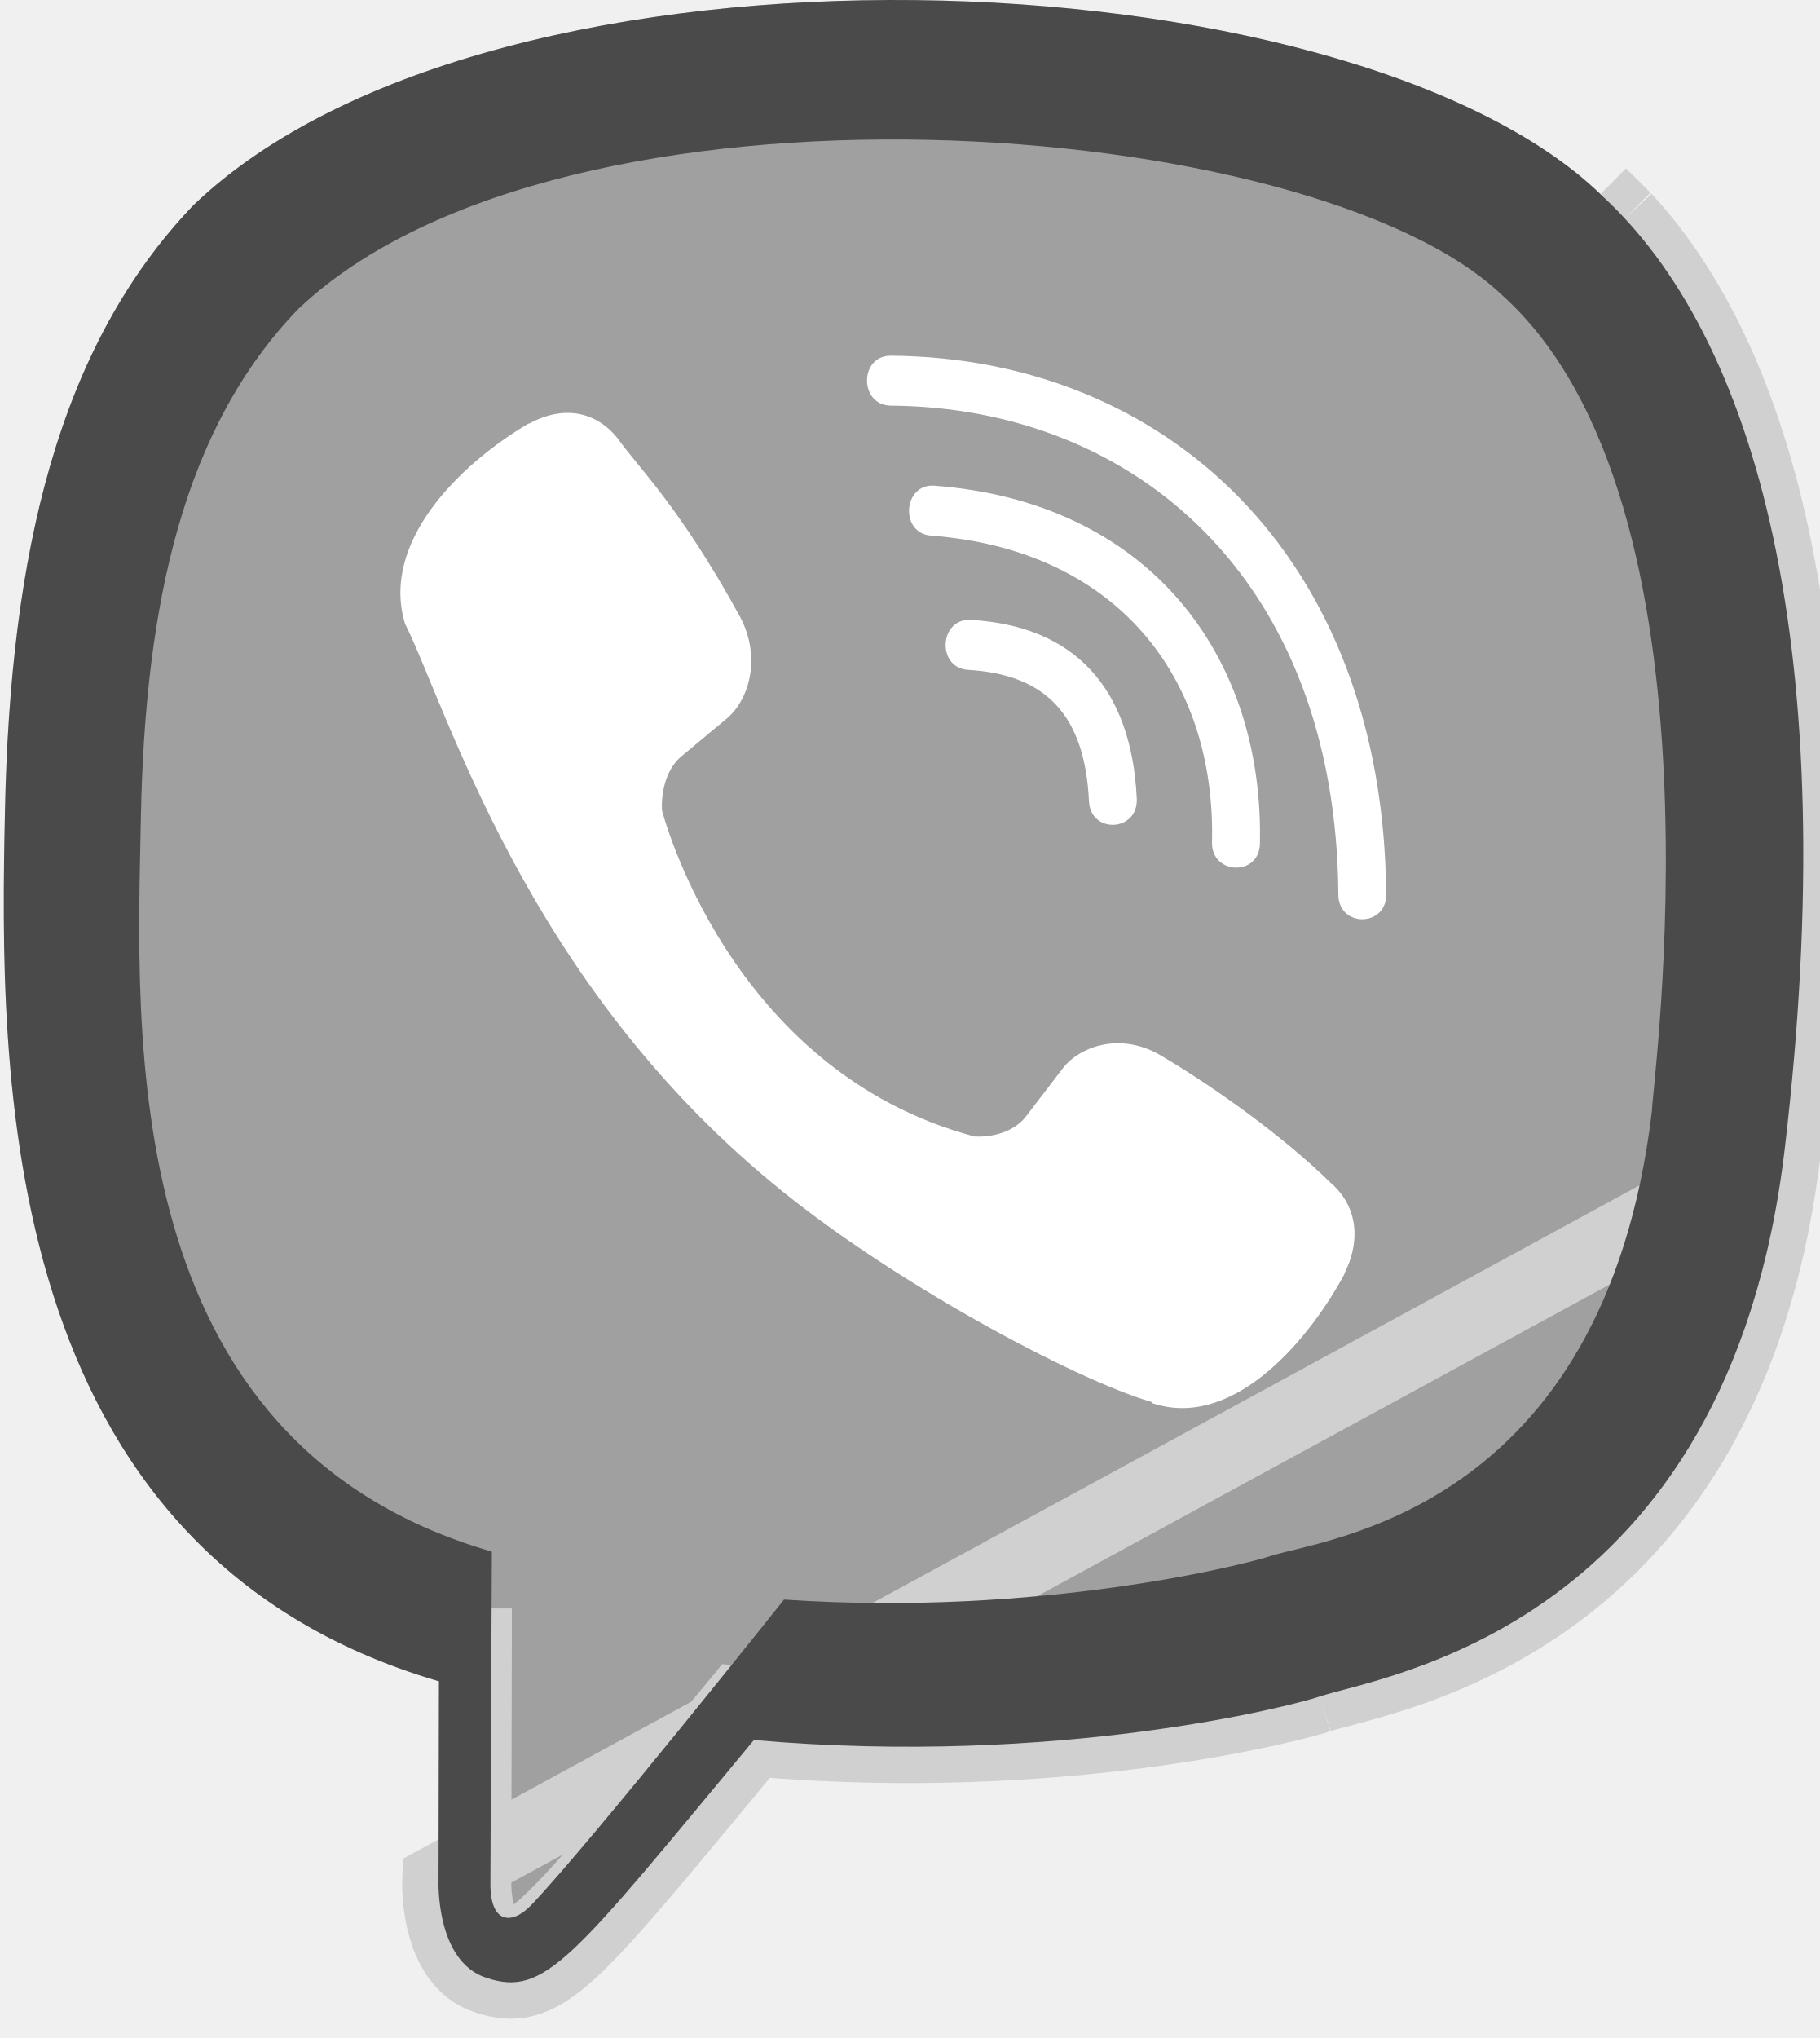
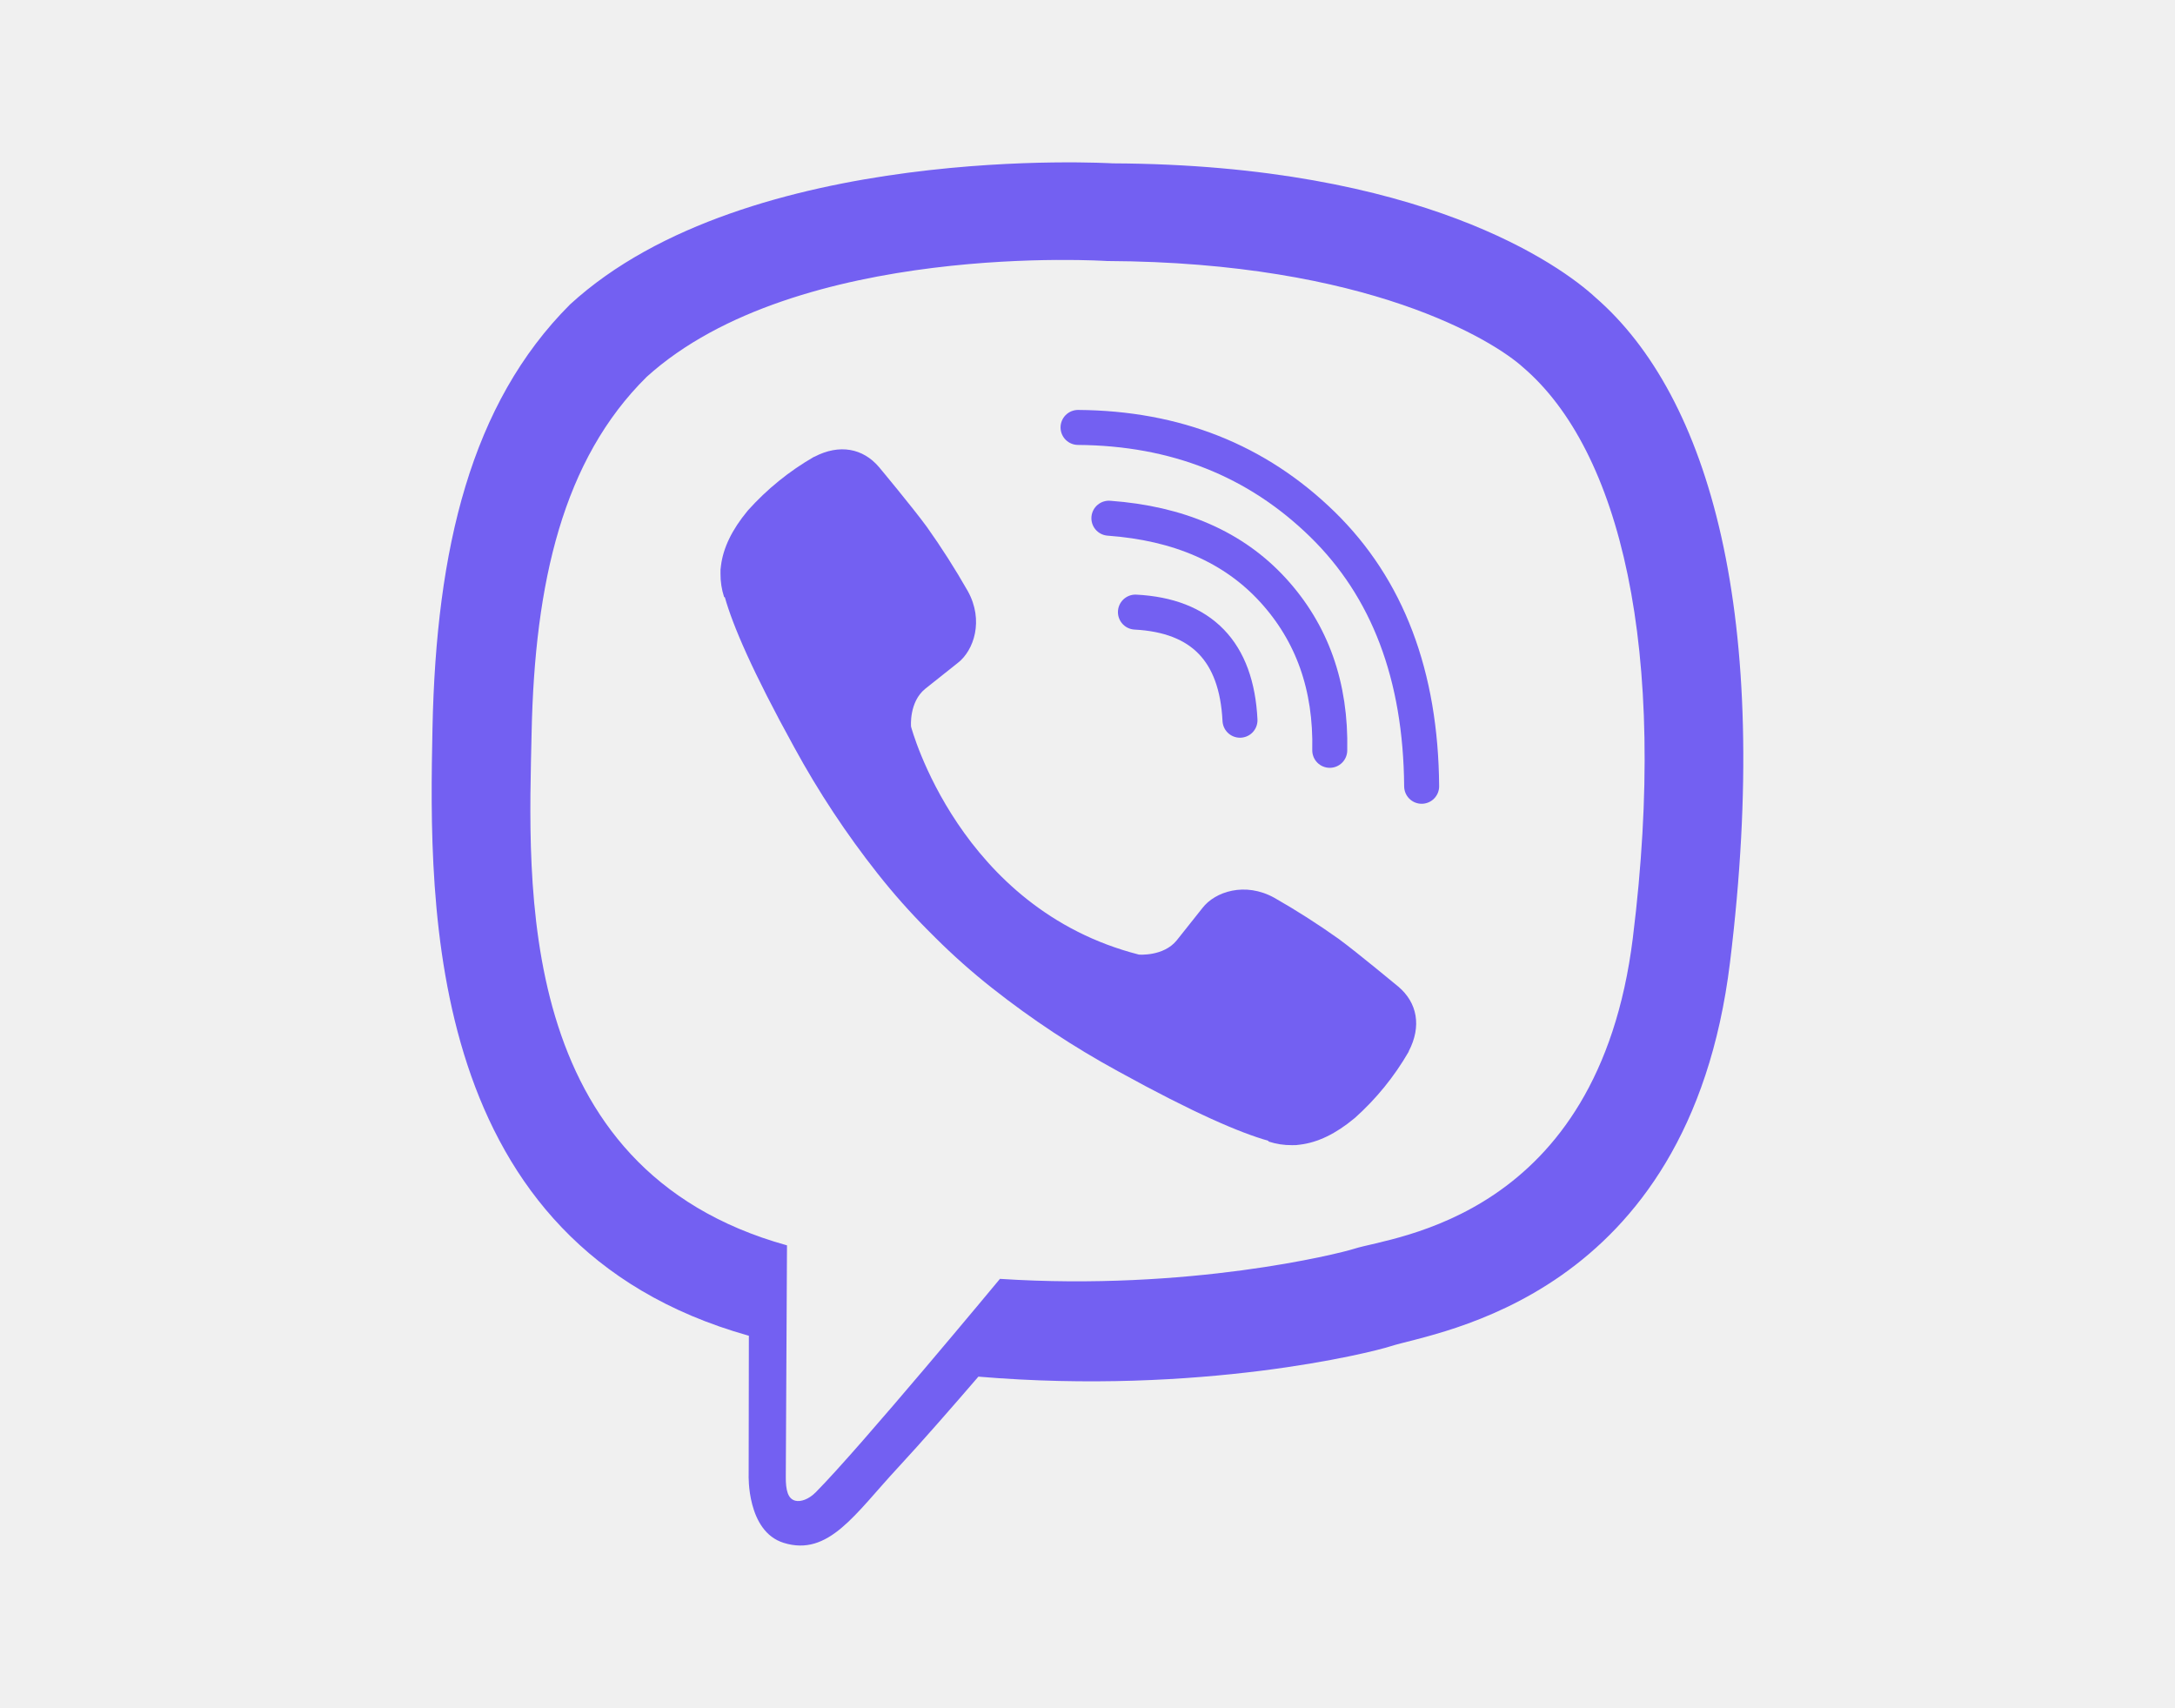
- <svg xmlns="http://www.w3.org/2000/svg" width="25" height="28" viewBox="0 0 25 28" fill="none">
-   <g style="mix-blend-mode:luminosity">
-     <path d="M18.126 23.311L17.967 22.837C17.659 22.94 14.513 23.768 10.404 23.408L10.143 23.385L9.976 23.587C9.832 23.76 9.696 23.924 9.567 24.08C8.555 25.301 7.966 26.011 7.545 26.405C7.312 26.624 7.179 26.697 7.1 26.722C7.044 26.74 6.982 26.745 6.843 26.7L6.839 26.698C6.743 26.668 6.643 26.559 6.578 26.301C6.549 26.186 6.535 26.072 6.529 25.985C6.527 25.942 6.526 25.907 6.526 25.885C6.526 25.874 6.526 25.866 6.526 25.861L6.526 25.859L6.526 25.859L6.526 25.859L6.526 25.858L6.526 25.858L6.526 25.857L6.526 25.85L6.526 25.841L6.532 23.099L6.533 22.598H6.099C3.284 21.747 1.895 19.81 1.203 17.624C0.497 15.392 0.531 12.933 0.568 11.158C0.639 7.666 1.289 4.976 3.013 3.17C3.967 2.26 5.386 1.578 7.072 1.131C8.756 0.684 10.672 0.48 12.576 0.501C14.48 0.523 16.356 0.768 17.96 1.208C19.435 1.612 20.639 2.17 21.432 2.835L21.655 3.038C23.615 4.818 24.831 8.91 24.031 15.708L24.031 15.709C23.66 18.886 22.34 20.573 21.058 21.511C19.999 22.286 18.967 22.562 18.342 22.73C18.191 22.77 18.064 22.804 17.966 22.837L18.126 23.311ZM18.126 23.311C18.201 23.285 18.308 23.257 18.441 23.222C19.794 22.863 23.823 21.796 24.527 15.767M18.126 23.311C17.761 23.433 14.546 24.273 10.36 23.906C10.214 24.082 10.076 24.249 9.944 24.409C7.813 26.98 7.446 27.423 6.688 27.175C5.984 26.952 6.026 25.84 6.026 25.84L24.527 15.767M24.527 15.767C25.289 9.299 24.262 5.088 22.328 3.002M24.527 15.767L22.328 3.002M22.328 3.002L21.991 2.668L22.328 3.002Z" fill="#9C9BC2" stroke="#D0D0D0" />
-     <path d="M24.527 15.767C25.332 8.933 24.141 4.619 21.991 2.668L21.993 2.667C18.524 -0.665 6.81 -1.159 2.66 2.817C0.796 4.761 0.14 7.615 0.068 11.148C-0.004 14.682 -0.09 21.302 6.026 23.098H6.032L6.026 25.84C6.026 25.84 5.984 26.952 6.688 27.175C7.493 27.438 7.857 26.922 10.36 23.906C14.546 24.273 17.761 23.433 18.126 23.311C18.971 23.025 23.754 22.387 24.527 15.767ZM10.773 21.977C10.773 21.977 8.123 25.309 7.3 26.174C7.03 26.455 6.734 26.429 6.739 25.871C6.739 25.505 6.759 21.318 6.759 21.318C1.574 19.819 1.88 14.182 1.936 11.233C1.992 8.283 2.527 5.866 4.105 4.239C7.746 0.796 18.016 1.566 20.633 4.047C23.831 6.907 22.693 14.989 22.7 15.264C22.042 20.791 18.166 21.141 17.454 21.38C17.149 21.482 14.322 22.216 10.773 21.977Z" fill="#424C59" />
-     <path d="M12.239 4.887C11.806 4.887 11.806 5.567 12.239 5.573C15.596 5.599 18.361 7.959 18.391 12.289C18.391 12.746 19.055 12.741 19.049 12.284H19.048C19.012 7.618 15.993 4.913 12.239 4.887Z" fill="white" />
-     <path d="M16.655 11.572C16.645 12.023 17.307 12.045 17.313 11.588C17.368 9.015 15.795 6.896 12.84 6.673C12.407 6.641 12.362 7.327 12.794 7.359C15.357 7.555 16.707 9.319 16.655 11.572Z" fill="white" />
-     <path d="M15.946 14.498C15.391 14.174 14.826 14.376 14.592 14.694L14.103 15.333C13.855 15.657 13.39 15.614 13.39 15.614C10.003 14.71 9.097 11.134 9.097 11.134C9.097 11.134 9.055 10.65 9.365 10.39L9.977 9.88C10.283 9.635 10.476 9.046 10.165 8.466C9.333 6.95 8.774 6.428 8.49 6.026C8.191 5.649 7.741 5.564 7.274 5.819H7.263C6.291 6.393 5.227 7.466 5.567 8.572C6.148 9.737 7.216 13.453 10.62 16.26C12.219 17.588 14.751 18.948 15.825 19.262L15.835 19.278C16.894 19.634 17.924 18.519 18.473 17.508V17.5C18.717 17.012 18.636 16.549 18.28 16.246C17.648 15.625 16.695 14.939 15.946 14.498Z" fill="white" />
-     <path d="M13.303 9.203C14.384 9.267 14.907 9.836 14.964 11.005C14.984 11.462 15.641 11.43 15.621 10.973C15.549 9.447 14.76 8.597 13.339 8.517C12.907 8.491 12.866 9.177 13.303 9.203Z" fill="white" />
-   </g>
+ <svg xmlns="http://www.w3.org/2000/svg" version="1.0" id="Layer_1" x="0px" y="0px" viewBox="0 0 1047.99 822.87" style="enable-background:new 0 0 1047.99 822.87;" xml:space="preserve">
+   <style type="text/css">
+ 	.st0{fill:#7360F2;}
+ 	.st1{fill:none;stroke:#7360F2;stroke-width:16.86;stroke-linecap:round;stroke-linejoin:round;}
+ </style>
+   <path class="st0" d="M768.65,143.22c-16.56-15.28-83.48-63.86-232.54-64.52c0,0-175.78-10.6-261.47,68  c-47.7,47.71-64.48,117.52-66.25,204.07s-4.06,248.75,152.29,292.73h0.15l-0.1,67.11c0,0-1,27.17,16.89,32.71  c21.64,6.72,34.34-13.93,55-36.19c11.34-12.22,27-30.17,38.8-43.89c106.93,9,189.17-11.57,198.51-14.61  c21.59-7,143.76-22.66,163.63-184.84C854.07,296.62,823.64,190.88,768.65,143.22z M786.77,451.8  C770,587.22,670.91,595.73,652.64,601.59c-7.77,2.5-80,20.47-170.83,14.54c0,0-67.68,81.65-88.82,102.88c-3.3,3.32-7.18,4.66-9.77,4  c-3.64-0.89-4.64-5.2-4.6-11.5c0.06-9,0.58-111.52,0.58-111.52s-0.08,0,0,0c-132.26-36.72-124.55-174.77-123.05-247.06  s15.08-131.51,55.42-171.34c72.48-65.65,221.79-55.84,221.79-55.84c126.09,0.55,186.51,38.52,200.52,51.24  c46.52,39.83,70.22,135.14,52.89,274.77V451.8z" />
+   <path class="st1" d="M597.47,346.99c-1.64-33.06-18.43-50.42-50.38-52.09" />
+   <path class="st1" d="M640.72,361.49c0.67-30.8-8.46-56.53-27.37-77.2c-19-20.74-45.3-32.16-79.05-34.63" />
+   <path class="st1" d="M685,378.81c-0.41-53.45-16.38-95.54-47.91-126.28s-70.75-46.27-117.65-46.6" />
+   <path class="st0" d="M548.76,459.9c0,0,11.85,1,18.23-6.86l12.44-15.65c6-7.76,20.48-12.71,34.66-4.81  c10.63,6.06,20.94,12.65,30.91,19.74c9.41,6.92,28.68,23,28.74,23c9.18,7.75,11.3,19.13,5.05,31.13c0,0.07-0.05,0.19-0.05,0.25  c-6.88,11.93-15.62,22.69-25.89,31.88c-0.12,0.06-0.12,0.12-0.23,0.18c-8.92,7.45-17.68,11.69-26.29,12.71  c-1.27,0.22-2.56,0.3-3.84,0.24c-3.8,0.04-7.57-0.54-11.18-1.72l-0.28-0.41c-13.26-3.74-35.4-13.1-72.27-33.44  c-21.34-11.63-41.65-25.05-60.72-40.11c-9.56-7.54-18.68-15.63-27.31-24.22l-0.92-0.92l-0.92-0.92l0,0l-0.92-0.92  c-0.31-0.3-0.61-0.61-0.92-0.92c-8.59-8.63-16.68-17.75-24.22-27.31c-15.06-19.07-28.48-39.38-40.11-60.71  c-20.34-36.88-29.7-59-33.44-72.28l-0.41-0.28c-1.17-3.61-1.75-7.39-1.71-11.18c-0.07-1.28,0.01-2.57,0.23-3.84  c1.07-8.59,5.32-17.36,12.73-26.31c0.06-0.11,0.12-0.11,0.18-0.23c9.18-10.27,19.94-19,31.88-25.88c0.06,0,0.18-0.06,0.25-0.06  c12-6.25,23.38-4.13,31.12,5c0.06,0.06,16.11,19.33,23,28.74c7.09,9.98,13.68,20.3,19.74,30.94c7.9,14.17,2.95,28.68-4.81,34.66  l-15.65,12.44c-7.9,6.38-6.86,18.23-6.86,18.23S462.15,437.79,548.76,459.9z" />
</svg>
